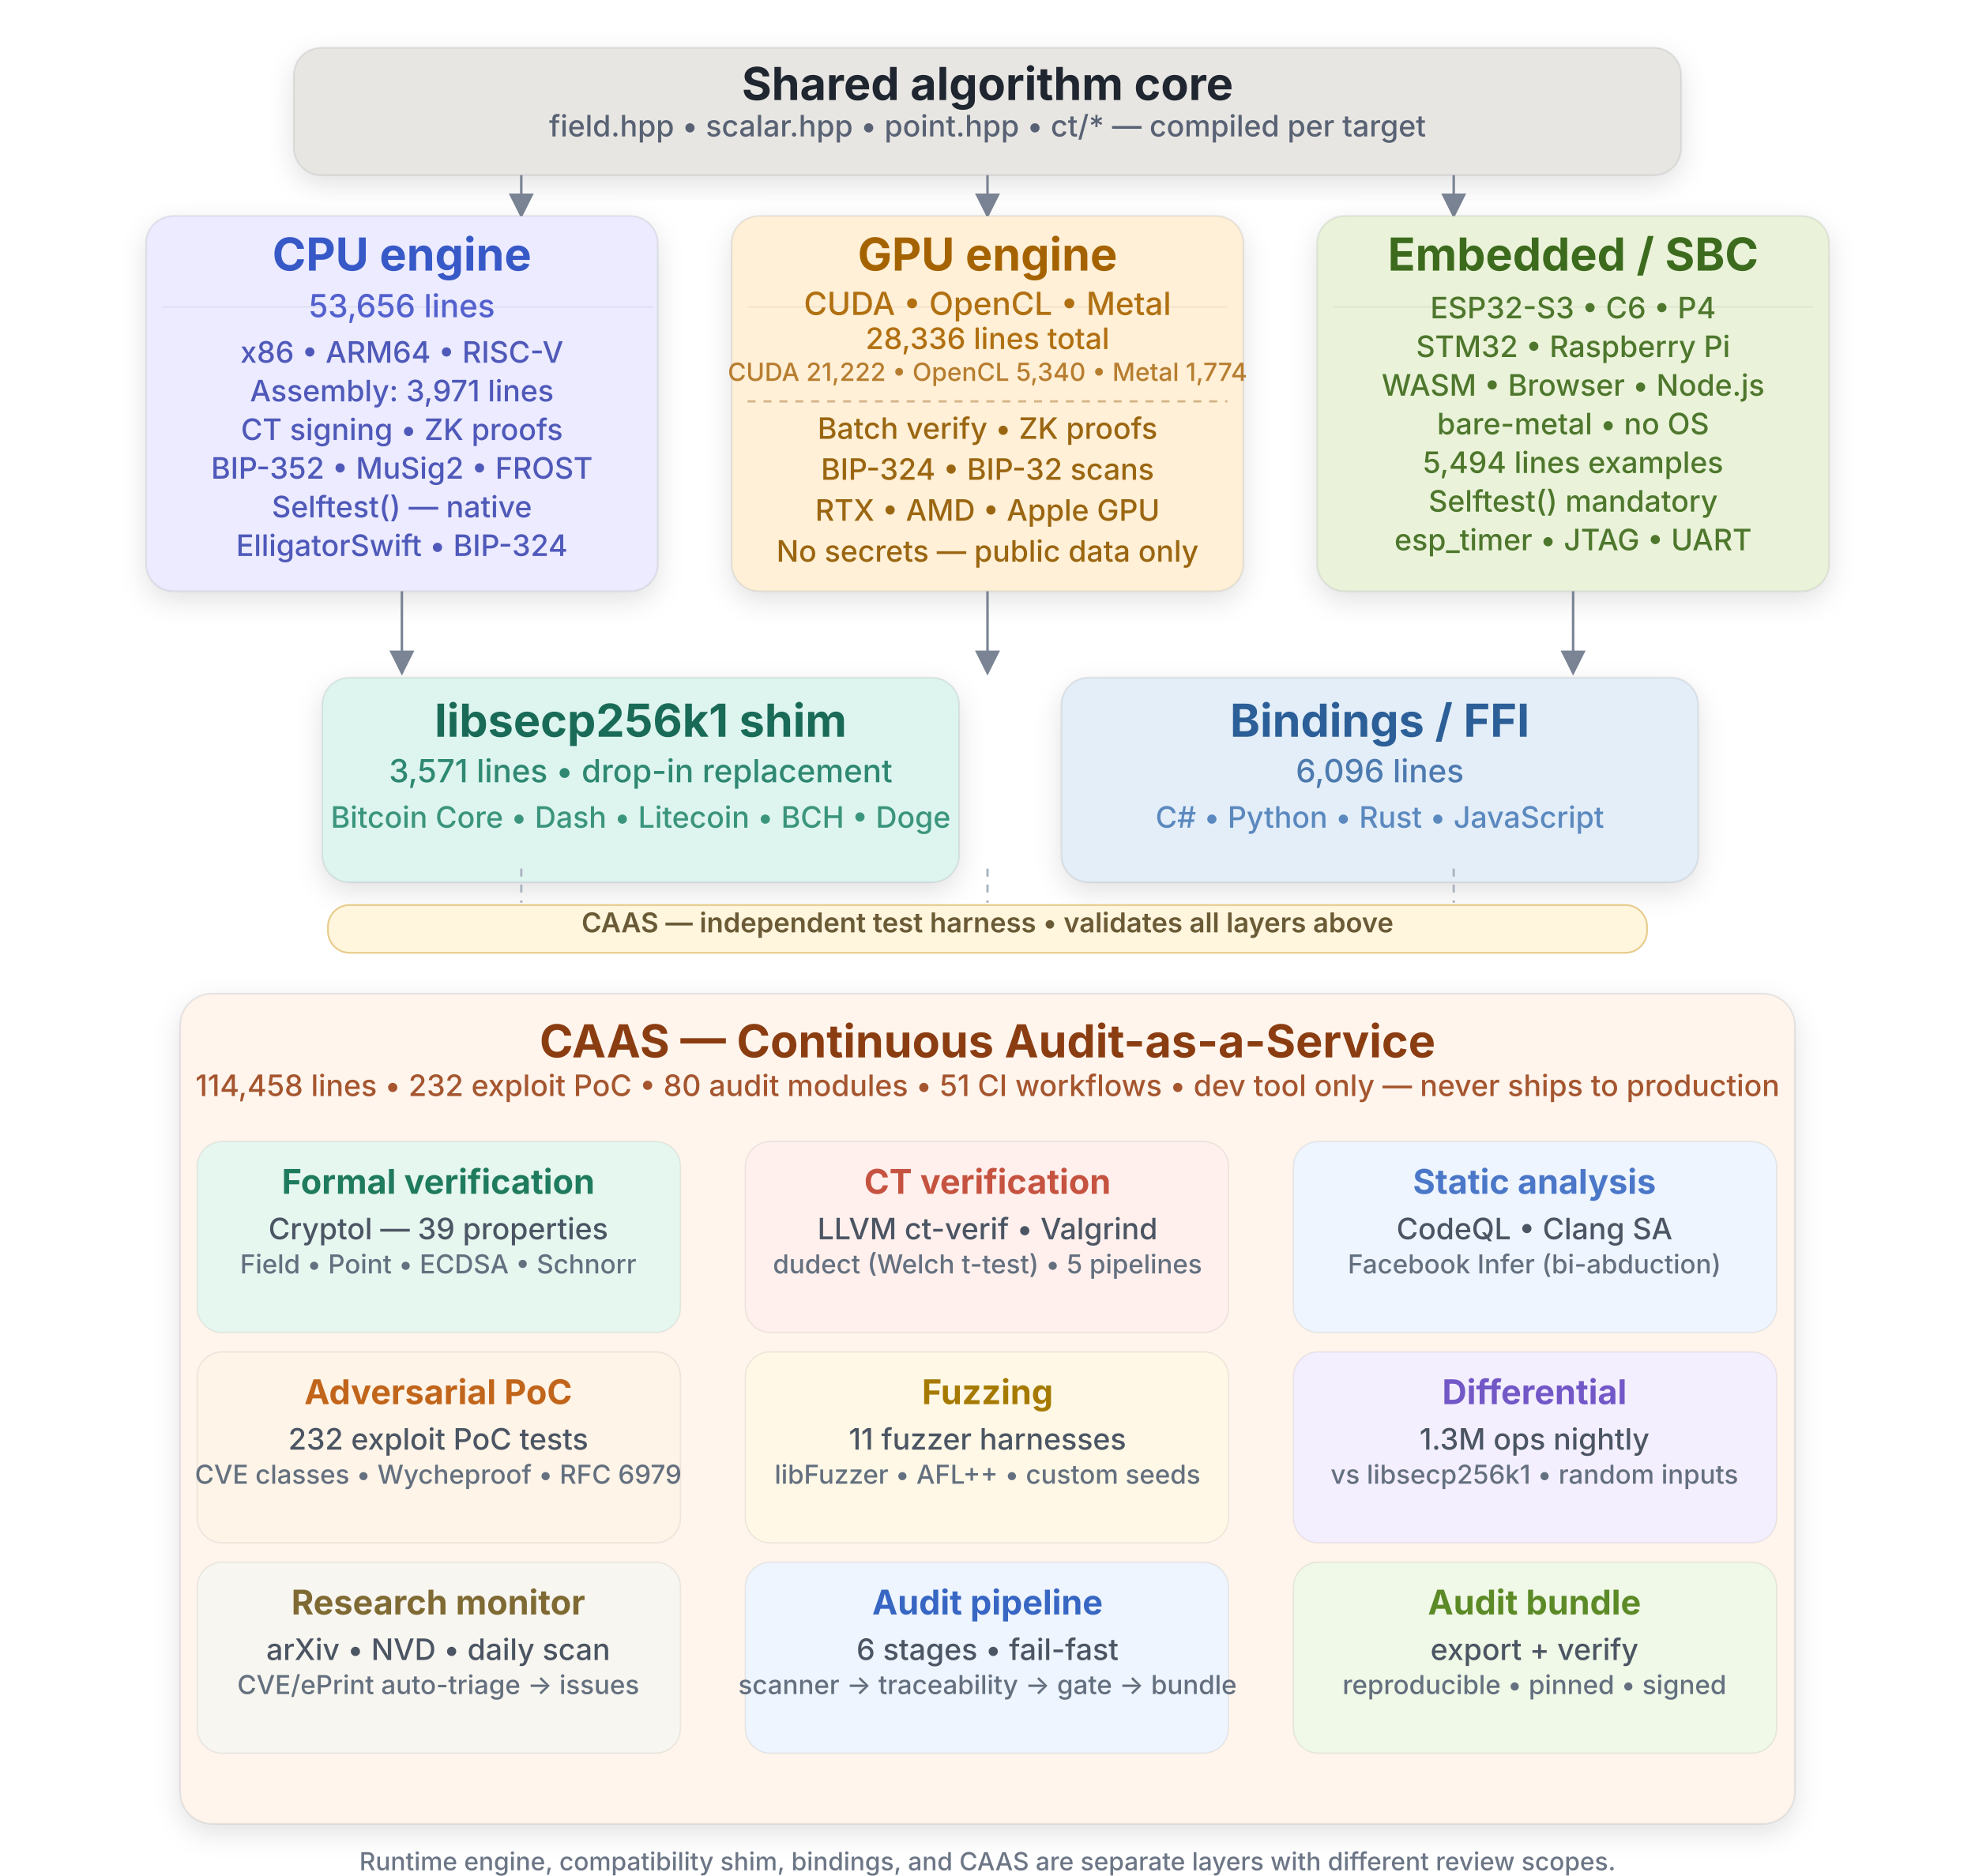
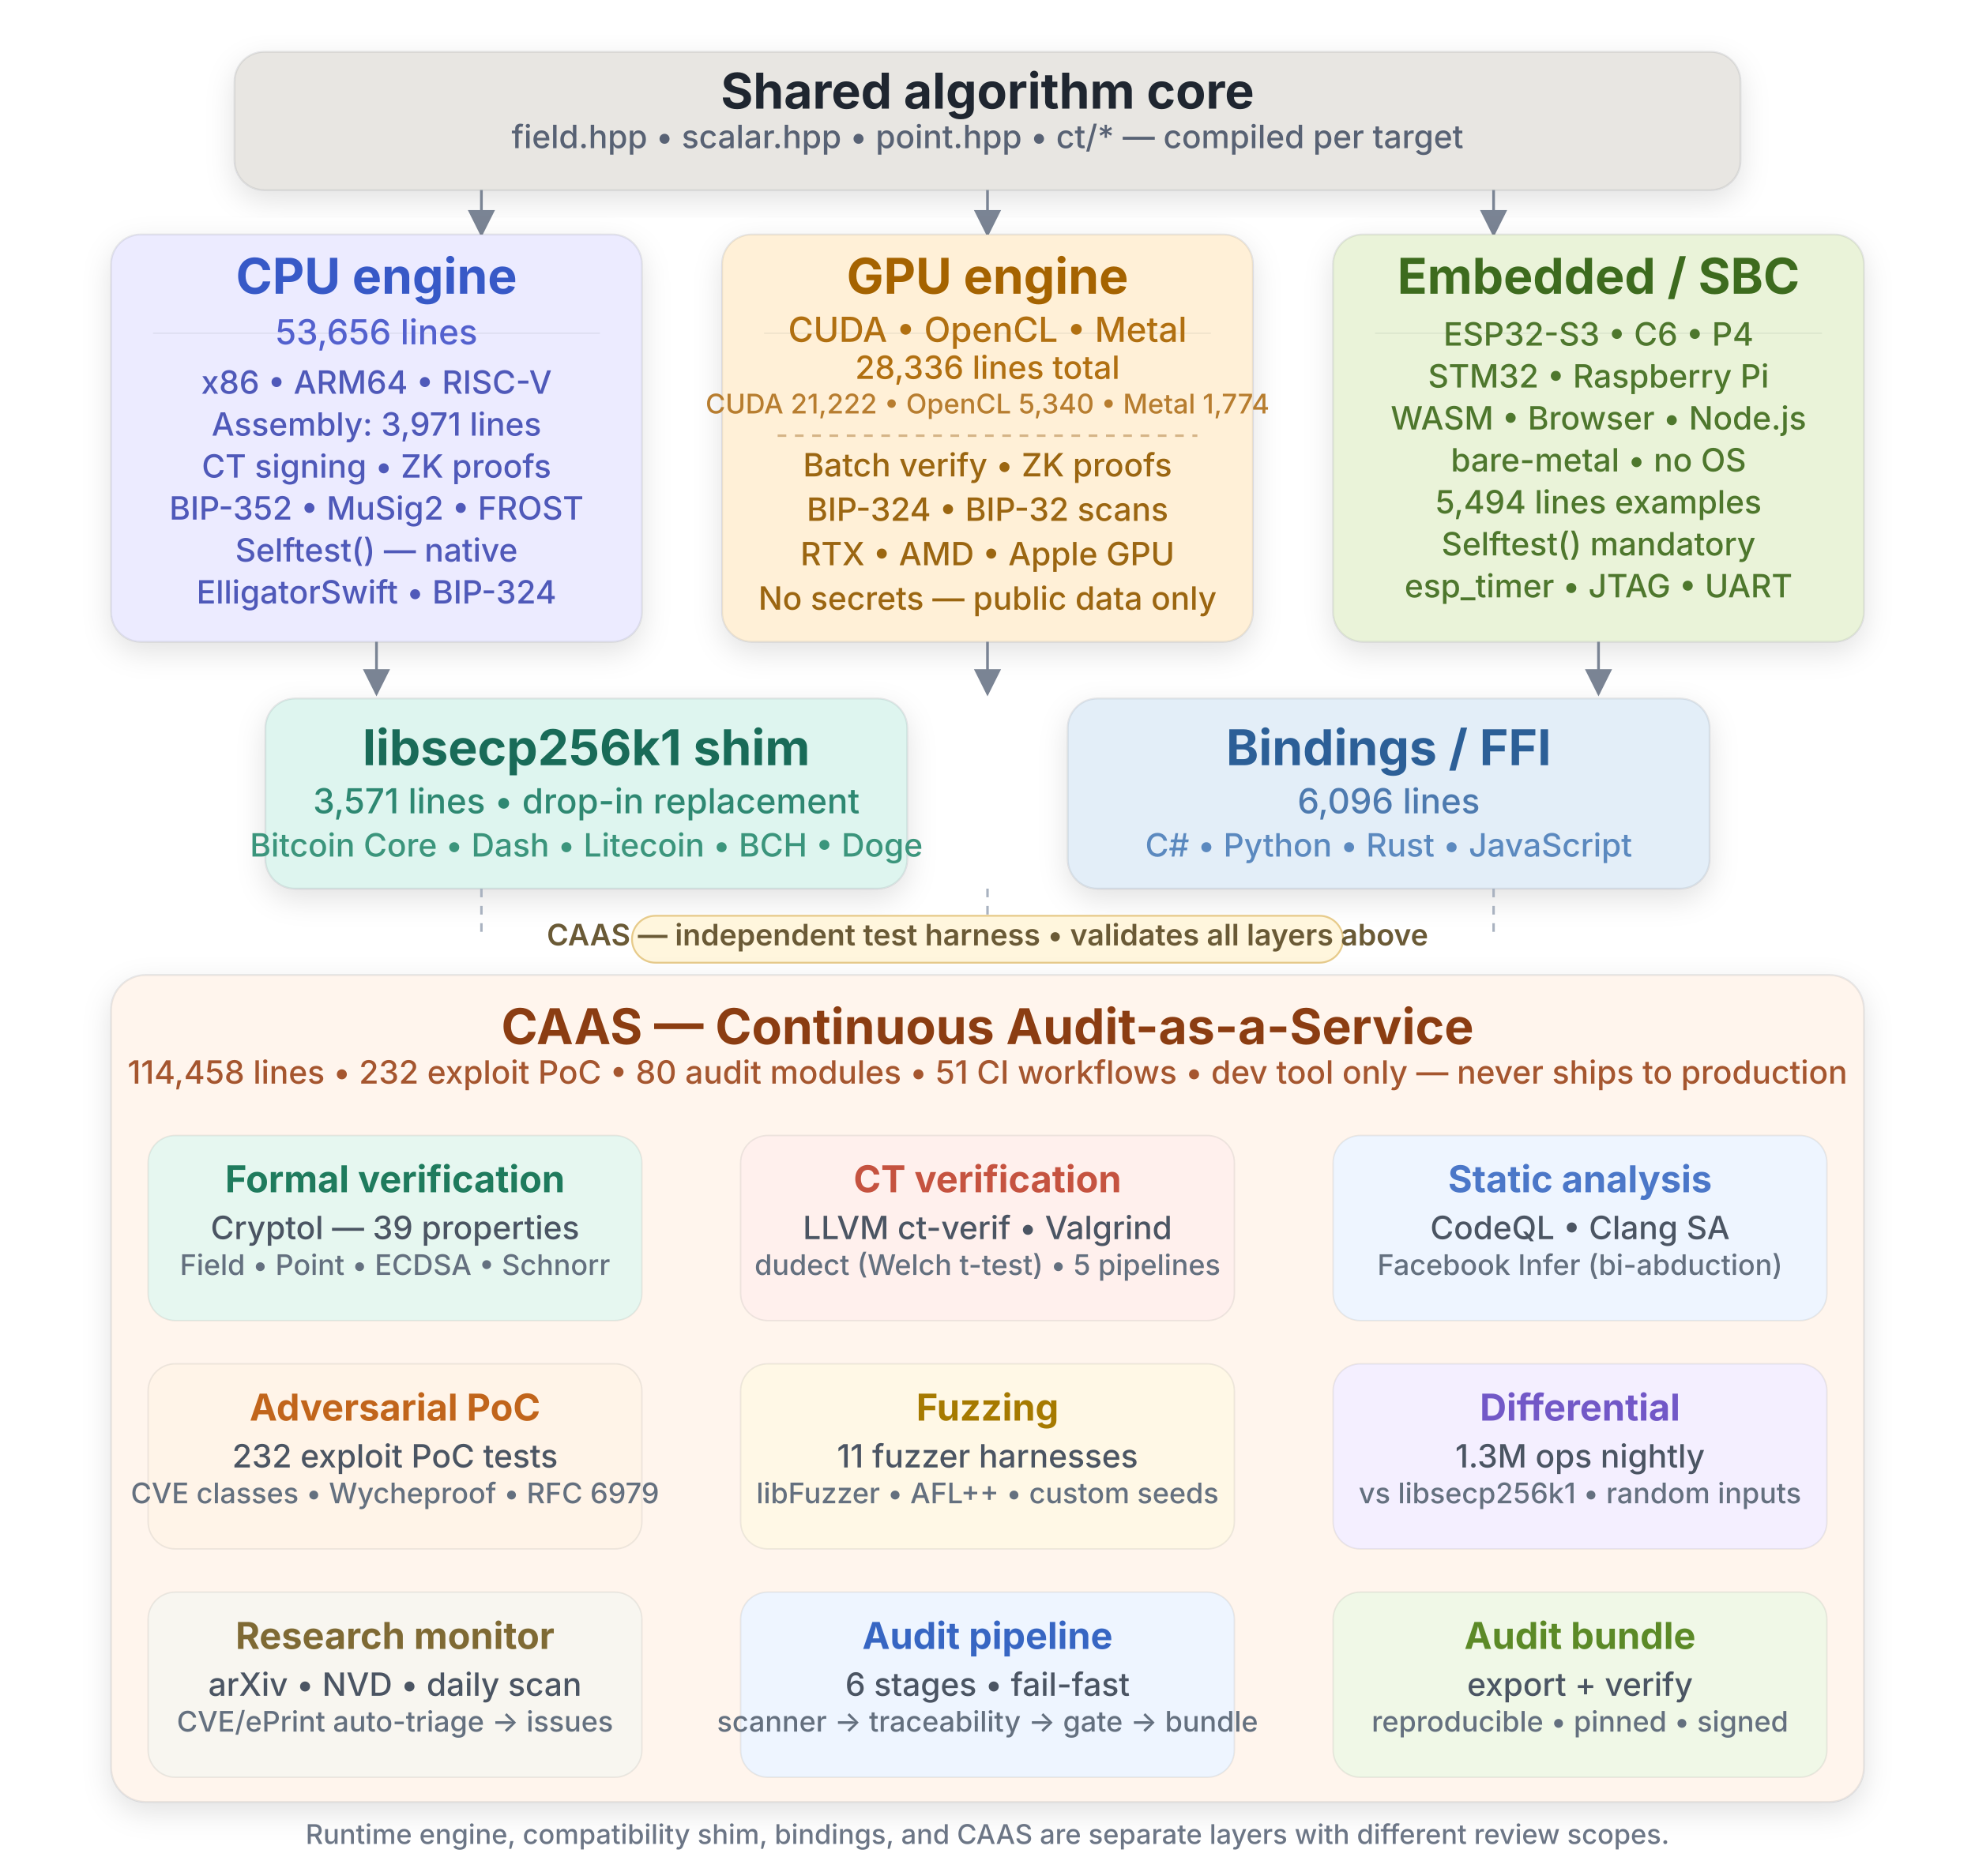
- <svg xmlns="http://www.w3.org/2000/svg" width="1600" height="1520" viewBox="0 0 1600 1650" fill="none">
+ <svg xmlns="http://www.w3.org/2000/svg" width="1600" height="1520" viewBox="0 0 1600 1520" fill="none">
  <defs>
    <filter id="shadow" x="-20%" y="-20%" width="140%" height="140%">
      <feDropShadow dx="0" dy="8" stdDeviation="12" flood-opacity="0.12" />
    </filter>
    <marker id="arrow" markerWidth="10" markerHeight="10" refX="9" refY="5" orient="auto" markerUnits="strokeWidth">
      <path d="M 0 0 L 10 5 L 0 10 z" fill="#7A8494" />
    </marker>
    <style>
      .title { font: 700 40px Inter, Segoe UI, Arial, sans-serif; fill: #1F2630; }
      .subtitle { font: 500 26px Inter, Segoe UI, Arial, sans-serif; fill: #586274; }
      .small { font: 500 22px Inter, Segoe UI, Arial, sans-serif; fill: #6C7686; }
      .body { font: 500 28px Inter, Segoe UI, Arial, sans-serif; fill: #3A4452; }
      .body2 { font: 500 26px Inter, Segoe UI, Arial, sans-serif; fill: #46505F; }
      .box { stroke: rgba(31,38,48,0.09); stroke-width: 1.5; filter: url(#shadow); }
      .dashed { stroke: #A9B2C0; stroke-width: 2; stroke-dasharray: 7 7; }
      .arrow { stroke: #7A8494; stroke-width: 2.2; fill: none; marker-end: url(#arrow); }
      .divider { stroke: rgba(31,38,48,0.08); stroke-width: 1; }
      .pilltext { font: 600 24px Inter, Segoe UI, Arial, sans-serif; fill: #6A5A36; }
      .caasTitle { font: 700 40px Inter, Segoe UI, Arial, sans-serif; fill: #8B3D12; }
      .caasSub { font: 500 26px Inter, Segoe UI, Arial, sans-serif; fill: #A5562F; }
      .sectionTitle { font: 700 30px Inter, Segoe UI, Arial, sans-serif; }
      .sectionBody { font: 500 26px Inter, Segoe UI, Arial, sans-serif; fill: #4B5563; }
      .sectionBodySmall { font: 500 23px Inter, Segoe UI, Arial, sans-serif; fill: #64707F; }
    </style>
  </defs>
  <rect x="190" y="42" width="1220" height="112" rx="24" fill="#E8E6E2" class="box" />
  <text x="800" y="88" text-anchor="middle" class="title">Shared algorithm core</text>
  <text x="800" y="120" text-anchor="middle" class="subtitle">field.hpp • scalar.hpp • point.hpp • ct/* — compiled per target</text>
  <line x1="390" y1="154" x2="390" y2="190" class="arrow" />
  <line x1="800" y1="154" x2="800" y2="190" class="arrow" />
  <line x1="1210" y1="154" x2="1210" y2="190" class="arrow" />
-   <rect x="60" y="190" width="450" height="330" rx="24" fill="#ECEBFF" class="box" />
-   <line x1="74" y1="270" x2="506" y2="270" class="divider" />
-   <rect x="575" y="190" width="450" height="330" rx="24" fill="#FFF0D7" class="box" />
-   <line x1="589" y1="270" x2="1011" y2="270" class="divider" />
-   <rect x="1090" y="190" width="450" height="330" rx="24" fill="#EAF3D9" class="box" />
-   <line x1="1104" y1="270" x2="1526" y2="270" class="divider" />
-   <text x="285" y="238" text-anchor="middle" class="title" fill="#3759C7" style="fill:#3759C7">CPU engine</text>
-   <text x="285" y="279" text-anchor="middle" class="body" style="fill:#5361CE">53,656 lines</text>
-   <text x="285" y="319" text-anchor="middle" class="body2" style="fill:#4F59B9">x86 • ARM64 • RISC-V</text>
-   <text x="285" y="353" text-anchor="middle" class="body2" style="fill:#4F59B9">Assembly: 3,971 lines</text>
-   <text x="285" y="387" text-anchor="middle" class="body2" style="fill:#4F59B9">CT signing • ZK proofs</text>
-   <text x="285" y="421" text-anchor="middle" class="body2" style="fill:#4F59B9">BIP-352 • MuSig2 • FROST</text>
-   <text x="285" y="455" text-anchor="middle" class="body2" style="fill:#4F59B9">Selftest() — native</text>
-   <text x="285" y="489" text-anchor="middle" class="body2" style="fill:#4F59B9">ElligatorSwift • BIP-324</text>
+   <rect x="90" y="190" width="430" height="330" rx="24" fill="#ECEBFF" class="box" />
+   <line x1="124" y1="270" x2="486" y2="270" class="divider" />
+   <rect x="585" y="190" width="430" height="330" rx="24" fill="#FFF0D7" class="box" />
+   <line x1="619" y1="270" x2="981" y2="270" class="divider" />
+   <rect x="1080" y="190" width="430" height="330" rx="24" fill="#EAF3D9" class="box" />
+   <line x1="1114" y1="270" x2="1476" y2="270" class="divider" />
+   <text x="305" y="238" text-anchor="middle" class="title" fill="#3759C7" style="fill:#3759C7">CPU engine</text>
+   <text x="305" y="279" text-anchor="middle" class="body" style="fill:#5361CE">53,656 lines</text>
+   <text x="305" y="319" text-anchor="middle" class="body2" style="fill:#4F59B9">x86 • ARM64 • RISC-V</text>
+   <text x="305" y="353" text-anchor="middle" class="body2" style="fill:#4F59B9">Assembly: 3,971 lines</text>
+   <text x="305" y="387" text-anchor="middle" class="body2" style="fill:#4F59B9">CT signing • ZK proofs</text>
+   <text x="305" y="421" text-anchor="middle" class="body2" style="fill:#4F59B9">BIP-352 • MuSig2 • FROST</text>
+   <text x="305" y="455" text-anchor="middle" class="body2" style="fill:#4F59B9">Selftest() — native</text>
+   <text x="305" y="489" text-anchor="middle" class="body2" style="fill:#4F59B9">ElligatorSwift • BIP-324</text>
  <text x="800" y="238" text-anchor="middle" class="title" style="fill:#A56300">GPU engine</text>
  <text x="800" y="277" text-anchor="middle" class="body" style="fill:#B17011">CUDA • OpenCL • Metal</text>
  <text x="800" y="307" text-anchor="middle" class="body2" style="fill:#B17011">28,336 lines total</text>
  <text x="800" y="335" text-anchor="middle" class="small" style="fill:#B77D2F">CUDA 21,222 • OpenCL 5,340 • Metal 1,774</text>
-   <line x1="589" y1="353" x2="1011" y2="353" class="dashed" style="stroke:#D5B487" />
+   <line x1="630" y1="353" x2="970" y2="353" class="dashed" style="stroke:#D5B487" />
  <text x="800" y="386" text-anchor="middle" class="body2" style="fill:#9B6611">Batch verify • ZK proofs</text>
  <text x="800" y="422" text-anchor="middle" class="body2" style="fill:#9B6611">BIP-324 • BIP-32 scans</text>
  <text x="800" y="458" text-anchor="middle" class="body2" style="fill:#9B6611">RTX • AMD • Apple GPU</text>
  <text x="800" y="494" text-anchor="middle" class="body2" style="fill:#9B6611">No secrets — public data only</text>
-   <text x="1315" y="238" text-anchor="middle" class="title" style="fill:#3D6B1E">Embedded / SBC</text>
-   <text x="1315" y="280" text-anchor="middle" class="body2" style="fill:#4E772D">ESP32-S3 • C6 • P4</text>
-   <text x="1315" y="314" text-anchor="middle" class="body2" style="fill:#4E772D">STM32 • Raspberry Pi</text>
-   <text x="1315" y="348" text-anchor="middle" class="body2" style="fill:#4E772D">WASM • Browser • Node.js</text>
-   <text x="1315" y="382" text-anchor="middle" class="body2" style="fill:#4E772D">bare-metal • no OS</text>
-   <text x="1315" y="416" text-anchor="middle" class="body2" style="fill:#4E772D">5,494 lines examples</text>
-   <text x="1315" y="450" text-anchor="middle" class="body2" style="fill:#4E772D">Selftest() mandatory</text>
-   <text x="1315" y="484" text-anchor="middle" class="body2" style="fill:#4E772D">esp_timer • JTAG • UART</text>
-   <line x1="285" y1="520" x2="285" y2="592" class="arrow" />
-   <line x1="800" y1="520" x2="800" y2="592" class="arrow" />
-   <line x1="1315" y1="520" x2="1315" y2="592" class="arrow" />
-   <rect x="215" y="596" width="560" height="180" rx="24" fill="#DEF5EF" class="box" />
-   <rect x="865" y="596" width="560" height="180" rx="24" fill="#E3EEF8" class="box" />
-   <text x="495" y="648" text-anchor="middle" class="title" style="fill:#196B58">libsecp256k1 shim</text>
-   <text x="495" y="688" text-anchor="middle" class="body" style="fill:#2E8872">3,571 lines • drop-in replacement</text>
-   <text x="495" y="728" text-anchor="middle" class="body2" style="fill:#3B957C">Bitcoin Core • Dash • Litecoin • BCH • Doge</text>
-   <text x="1145" y="648" text-anchor="middle" class="title" style="fill:#2C5F97">Bindings / FFI</text>
-   <text x="1145" y="688" text-anchor="middle" class="body" style="fill:#4D7AAF">6,096 lines</text>
-   <text x="1145" y="728" text-anchor="middle" class="body2" style="fill:#5B89BF">C# • Python • Rust • JavaScript</text>
-   <line x1="390" y1="764" x2="390" y2="794" class="dashed" />
-   <line x1="800" y1="764" x2="800" y2="794" class="dashed" />
-   <line x1="1210" y1="764" x2="1210" y2="794" class="dashed" />
-   <rect x="220" y="796" width="1160" height="42" rx="19" fill="#FFF6DD" stroke="#E7CB8B" stroke-width="1.5" />
-   <text x="800" y="820" text-anchor="middle" class="pilltext">CAAS — independent test harness • validates all layers above</text>
-   <rect x="90" y="874" width="1420" height="730" rx="28" fill="#FFF5ED" class="box" />
-   <text x="800" y="930" text-anchor="middle" class="caasTitle">CAAS — Continuous Audit-as-a-Service</text>
-   <text x="800" y="964" text-anchor="middle" class="caasSub">114,458 lines • 232 exploit PoC • 80 audit modules • 51 CI workflows • dev tool only — never ships to production</text>
-   <rect x="105" y="1004" width="425" height="168" rx="22" fill="#E6F7F0" stroke="rgba(31,38,48,0.08)" stroke-width="1.2" />
-   <text x="317" y="1050" text-anchor="middle" class="sectionTitle" style="fill:#1F7B5D">Formal verification</text>
-   <text x="317" y="1090" text-anchor="middle" class="sectionBody">Cryptol — 39 properties</text>
-   <text x="317" y="1120" text-anchor="middle" class="sectionBodySmall">Field • Point • ECDSA • Schnorr</text>
-   <rect x="587" y="1004" width="425" height="168" rx="22" fill="#FFF0ED" stroke="rgba(31,38,48,0.08)" stroke-width="1.2" />
-   <text x="800" y="1050" text-anchor="middle" class="sectionTitle" style="fill:#C55340">CT verification</text>
-   <text x="800" y="1090" text-anchor="middle" class="sectionBody">LLVM ct-verif • Valgrind</text>
-   <text x="800" y="1120" text-anchor="middle" class="sectionBodySmall">dudect (Welch t-test) • 5 pipelines</text>
-   <rect x="1069" y="1004" width="425" height="168" rx="22" fill="#EEF5FF" stroke="rgba(31,38,48,0.08)" stroke-width="1.2" />
-   <text x="1281" y="1050" text-anchor="middle" class="sectionTitle" style="fill:#4B77C8">Static analysis</text>
-   <text x="1281" y="1090" text-anchor="middle" class="sectionBody">CodeQL • Clang SA</text>
-   <text x="1281" y="1120" text-anchor="middle" class="sectionBodySmall">Facebook Infer (bi-abduction)</text>
-   <rect x="105" y="1189" width="425" height="168" rx="22" fill="#FFF4E8" stroke="rgba(31,38,48,0.08)" stroke-width="1.2" />
-   <text x="317" y="1235" text-anchor="middle" class="sectionTitle" style="fill:#C1651B">Adversarial PoC</text>
-   <text x="317" y="1275" text-anchor="middle" class="sectionBody">232 exploit PoC tests</text>
-   <text x="317" y="1305" text-anchor="middle" class="sectionBodySmall">CVE classes • Wycheproof • RFC 6979</text>
-   <rect x="587" y="1189" width="425" height="168" rx="22" fill="#FFF8E6" stroke="rgba(31,38,48,0.08)" stroke-width="1.2" />
-   <text x="800" y="1235" text-anchor="middle" class="sectionTitle" style="fill:#A67A00">Fuzzing</text>
-   <text x="800" y="1275" text-anchor="middle" class="sectionBody">11 fuzzer harnesses</text>
-   <text x="800" y="1305" text-anchor="middle" class="sectionBodySmall">libFuzzer • AFL++ • custom seeds</text>
-   <rect x="1069" y="1189" width="425" height="168" rx="22" fill="#F4EFFF" stroke="rgba(31,38,48,0.08)" stroke-width="1.2" />
-   <text x="1281" y="1235" text-anchor="middle" class="sectionTitle" style="fill:#7258C7">Differential</text>
-   <text x="1281" y="1275" text-anchor="middle" class="sectionBody">1.3M ops nightly</text>
-   <text x="1281" y="1305" text-anchor="middle" class="sectionBodySmall">vs libsecp256k1 • random inputs</text>
-   <rect x="105" y="1374" width="425" height="168" rx="22" fill="#F8F6F0" stroke="rgba(31,38,48,0.08)" stroke-width="1.2" />
-   <text x="317" y="1420" text-anchor="middle" class="sectionTitle" style="fill:#7F6A34">Research monitor</text>
-   <text x="317" y="1460" text-anchor="middle" class="sectionBody">arXiv • NVD • daily scan</text>
-   <text x="317" y="1490" text-anchor="middle" class="sectionBodySmall">CVE/ePrint auto-triage → issues</text>
-   <rect x="587" y="1374" width="425" height="168" rx="22" fill="#EEF5FF" stroke="rgba(31,38,48,0.08)" stroke-width="1.2" />
-   <text x="800" y="1420" text-anchor="middle" class="sectionTitle" style="fill:#3766C3">Audit pipeline</text>
-   <text x="800" y="1460" text-anchor="middle" class="sectionBody">6 stages • fail-fast</text>
-   <text x="800" y="1490" text-anchor="middle" class="sectionBodySmall">scanner → traceability → gate → bundle</text>
-   <rect x="1069" y="1374" width="425" height="168" rx="22" fill="#F0F8E7" stroke="rgba(31,38,48,0.08)" stroke-width="1.2" />
-   <text x="1281" y="1420" text-anchor="middle" class="sectionTitle" style="fill:#5C8A27">Audit bundle</text>
-   <text x="1281" y="1460" text-anchor="middle" class="sectionBody">export + verify</text>
-   <text x="1281" y="1490" text-anchor="middle" class="sectionBodySmall">reproducible • pinned • signed</text>
-   <text x="800" y="1645" text-anchor="middle" class="small">Runtime engine, compatibility shim, bindings, and CAAS are separate layers with different review scopes.</text>
+   <text x="1295" y="238" text-anchor="middle" class="title" style="fill:#3D6B1E">Embedded / SBC</text>
+   <text x="1295" y="280" text-anchor="middle" class="body2" style="fill:#4E772D">ESP32-S3 • C6 • P4</text>
+   <text x="1295" y="314" text-anchor="middle" class="body2" style="fill:#4E772D">STM32 • Raspberry Pi</text>
+   <text x="1295" y="348" text-anchor="middle" class="body2" style="fill:#4E772D">WASM • Browser • Node.js</text>
+   <text x="1295" y="382" text-anchor="middle" class="body2" style="fill:#4E772D">bare-metal • no OS</text>
+   <text x="1295" y="416" text-anchor="middle" class="body2" style="fill:#4E772D">5,494 lines examples</text>
+   <text x="1295" y="450" text-anchor="middle" class="body2" style="fill:#4E772D">Selftest() mandatory</text>
+   <text x="1295" y="484" text-anchor="middle" class="body2" style="fill:#4E772D">esp_timer • JTAG • UART</text>
+   <line x1="305" y1="520" x2="305" y2="562" class="arrow" />
+   <line x1="800" y1="520" x2="800" y2="562" class="arrow" />
+   <line x1="1295" y1="520" x2="1295" y2="562" class="arrow" />
+   <rect x="215" y="566" width="520" height="154" rx="24" fill="#DEF5EF" class="box" />
+   <rect x="865" y="566" width="520" height="154" rx="24" fill="#E3EEF8" class="box" />
+   <text x="475" y="620" text-anchor="middle" class="title" style="fill:#196B58">libsecp256k1 shim</text>
+   <text x="475" y="659" text-anchor="middle" class="body" style="fill:#2E8872">3,571 lines • drop-in replacement</text>
+   <text x="475" y="694" text-anchor="middle" class="body2" style="fill:#3B957C">Bitcoin Core • Dash • Litecoin • BCH • Doge</text>
+   <text x="1125" y="620" text-anchor="middle" class="title" style="fill:#2C5F97">Bindings / FFI</text>
+   <text x="1125" y="659" text-anchor="middle" class="body" style="fill:#4D7AAF">6,096 lines</text>
+   <text x="1125" y="694" text-anchor="middle" class="body2" style="fill:#5B89BF">C# • Python • Rust • JavaScript</text>
+   <line x1="390" y1="720" x2="390" y2="760" class="dashed" />
+   <line x1="800" y1="720" x2="800" y2="760" class="dashed" />
+   <line x1="1210" y1="720" x2="1210" y2="760" class="dashed" />
+   <rect x="512" y="742" width="576" height="38" rx="19" fill="#FFF6DD" stroke="#E7CB8B" stroke-width="1.5" />
+   <text x="800" y="766" text-anchor="middle" class="pilltext">CAAS — independent test harness • validates all layers above</text>
+   <rect x="90" y="790" width="1420" height="670" rx="28" fill="#FFF5ED" class="box" />
+   <text x="800" y="846" text-anchor="middle" class="caasTitle">CAAS — Continuous Audit-as-a-Service</text>
+   <text x="800" y="878" text-anchor="middle" class="caasSub">114,458 lines • 232 exploit PoC • 80 audit modules • 51 CI workflows • dev tool only — never ships to production</text>
+   <rect x="120" y="920" width="400" height="150" rx="22" fill="#E6F7F0" stroke="rgba(31,38,48,0.08)" stroke-width="1.2" />
+   <text x="320.0" y="966" text-anchor="middle" class="sectionTitle" style="fill:#1F7B5D">Formal verification</text>
+   <text x="320.0" y="1004" text-anchor="middle" class="sectionBody">Cryptol — 39 properties</text>
+   <text x="320.0" y="1033" text-anchor="middle" class="sectionBodySmall">Field • Point • ECDSA • Schnorr</text>
+   <rect x="600" y="920" width="400" height="150" rx="22" fill="#FFF0ED" stroke="rgba(31,38,48,0.08)" stroke-width="1.2" />
+   <text x="800.0" y="966" text-anchor="middle" class="sectionTitle" style="fill:#C55340">CT verification</text>
+   <text x="800.0" y="1004" text-anchor="middle" class="sectionBody">LLVM ct-verif • Valgrind</text>
+   <text x="800.0" y="1033" text-anchor="middle" class="sectionBodySmall">dudect (Welch t-test) • 5 pipelines</text>
+   <rect x="1080" y="920" width="400" height="150" rx="22" fill="#EEF5FF" stroke="rgba(31,38,48,0.08)" stroke-width="1.2" />
+   <text x="1280.0" y="966" text-anchor="middle" class="sectionTitle" style="fill:#4B77C8">Static analysis</text>
+   <text x="1280.0" y="1004" text-anchor="middle" class="sectionBody">CodeQL • Clang SA</text>
+   <text x="1280.0" y="1033" text-anchor="middle" class="sectionBodySmall">Facebook Infer (bi-abduction)</text>
+   <rect x="120" y="1105" width="400" height="150" rx="22" fill="#FFF4E8" stroke="rgba(31,38,48,0.08)" stroke-width="1.2" />
+   <text x="320.0" y="1151" text-anchor="middle" class="sectionTitle" style="fill:#C1651B">Adversarial PoC</text>
+   <text x="320.0" y="1189" text-anchor="middle" class="sectionBody">232 exploit PoC tests</text>
+   <text x="320.0" y="1218" text-anchor="middle" class="sectionBodySmall">CVE classes • Wycheproof • RFC 6979</text>
+   <rect x="600" y="1105" width="400" height="150" rx="22" fill="#FFF8E6" stroke="rgba(31,38,48,0.08)" stroke-width="1.2" />
+   <text x="800.0" y="1151" text-anchor="middle" class="sectionTitle" style="fill:#A67A00">Fuzzing</text>
+   <text x="800.0" y="1189" text-anchor="middle" class="sectionBody">11 fuzzer harnesses</text>
+   <text x="800.0" y="1218" text-anchor="middle" class="sectionBodySmall">libFuzzer • AFL++ • custom seeds</text>
+   <rect x="1080" y="1105" width="400" height="150" rx="22" fill="#F4EFFF" stroke="rgba(31,38,48,0.08)" stroke-width="1.2" />
+   <text x="1280.0" y="1151" text-anchor="middle" class="sectionTitle" style="fill:#7258C7">Differential</text>
+   <text x="1280.0" y="1189" text-anchor="middle" class="sectionBody">1.3M ops nightly</text>
+   <text x="1280.0" y="1218" text-anchor="middle" class="sectionBodySmall">vs libsecp256k1 • random inputs</text>
+   <rect x="120" y="1290" width="400" height="150" rx="22" fill="#F8F6F0" stroke="rgba(31,38,48,0.08)" stroke-width="1.2" />
+   <text x="320.0" y="1336" text-anchor="middle" class="sectionTitle" style="fill:#7F6A34">Research monitor</text>
+   <text x="320.0" y="1374" text-anchor="middle" class="sectionBody">arXiv • NVD • daily scan</text>
+   <text x="320.0" y="1403" text-anchor="middle" class="sectionBodySmall">CVE/ePrint auto-triage → issues</text>
+   <rect x="600" y="1290" width="400" height="150" rx="22" fill="#EEF5FF" stroke="rgba(31,38,48,0.08)" stroke-width="1.2" />
+   <text x="800.0" y="1336" text-anchor="middle" class="sectionTitle" style="fill:#3766C3">Audit pipeline</text>
+   <text x="800.0" y="1374" text-anchor="middle" class="sectionBody">6 stages • fail-fast</text>
+   <text x="800.0" y="1403" text-anchor="middle" class="sectionBodySmall">scanner → traceability → gate → bundle</text>
+   <rect x="1080" y="1290" width="400" height="150" rx="22" fill="#F0F8E7" stroke="rgba(31,38,48,0.08)" stroke-width="1.2" />
+   <text x="1280.0" y="1336" text-anchor="middle" class="sectionTitle" style="fill:#5C8A27">Audit bundle</text>
+   <text x="1280.0" y="1374" text-anchor="middle" class="sectionBody">export + verify</text>
+   <text x="1280.0" y="1403" text-anchor="middle" class="sectionBodySmall">reproducible • pinned • signed</text>
+   <text x="800" y="1494" text-anchor="middle" class="small">Runtime engine, compatibility shim, bindings, and CAAS are separate layers with different review scopes.</text>
</svg>
